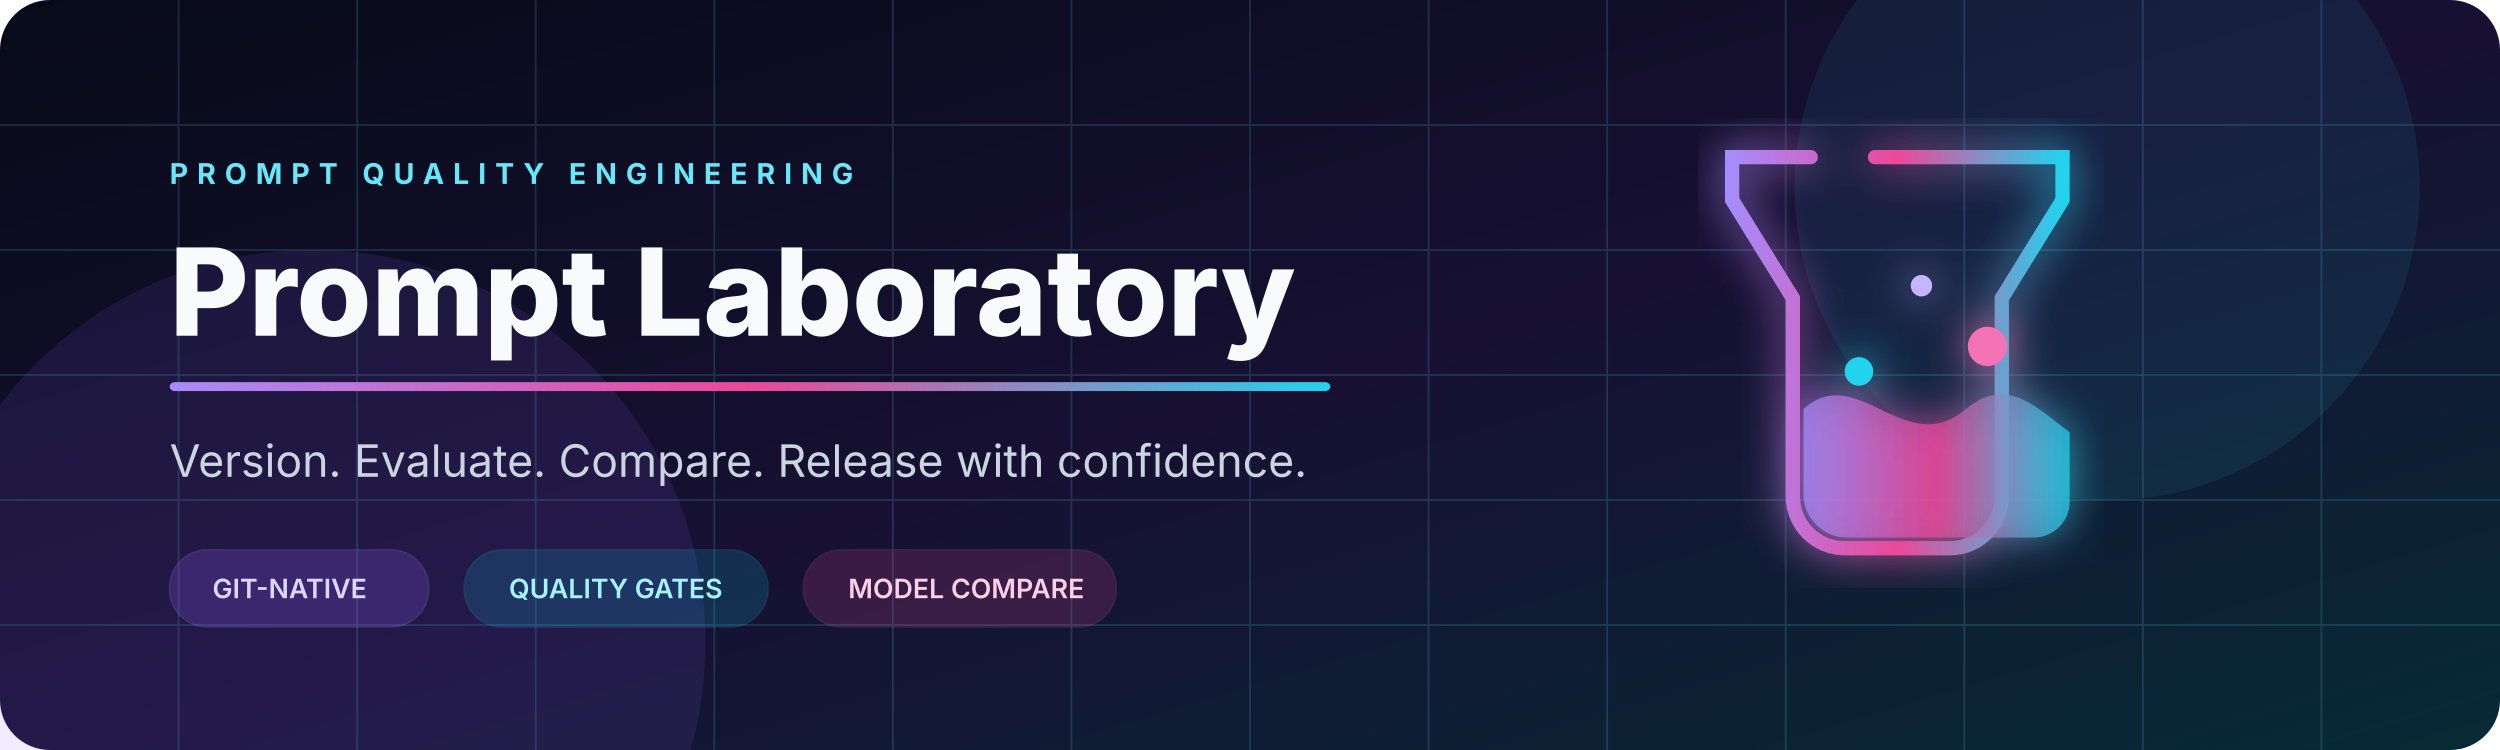
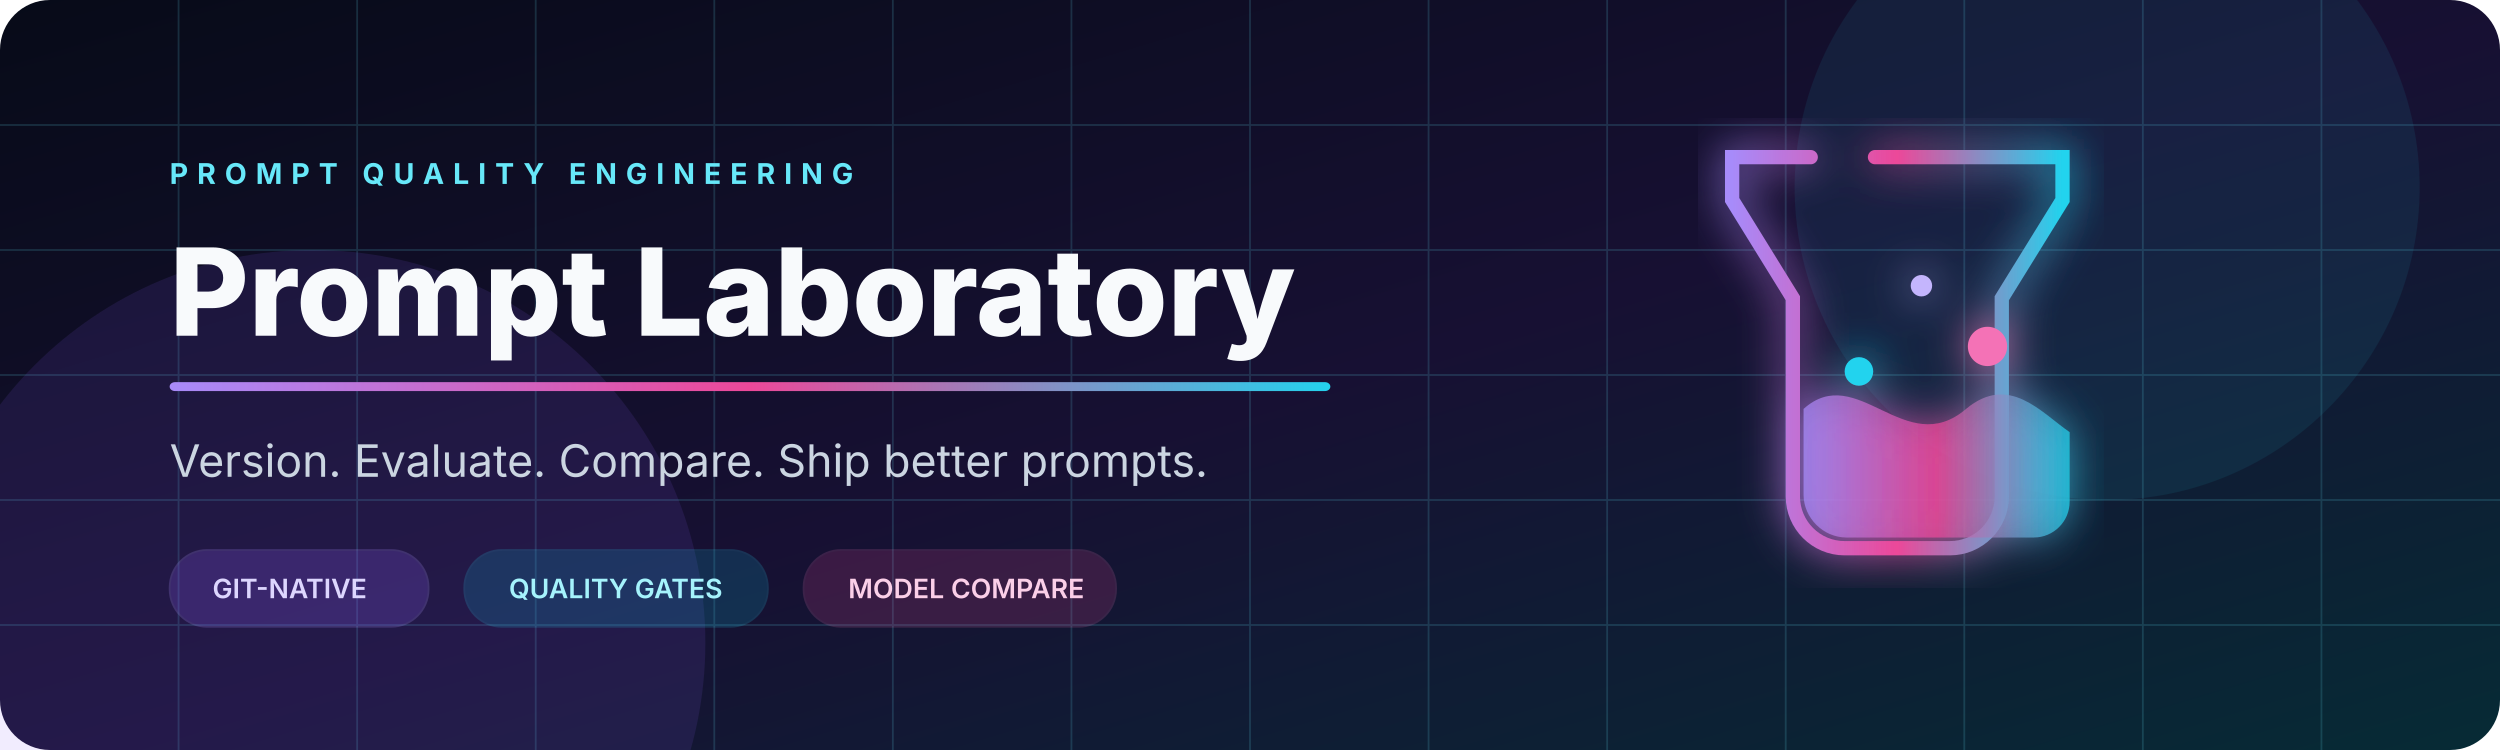
<svg xmlns="http://www.w3.org/2000/svg" width="1400" height="420" viewBox="0 0 1400 420" role="img" aria-labelledby="title desc">
  <defs>
    <linearGradient id="bg" x1="0" y1="0" x2="1" y2="1">
      <stop stop-color="#070B18" />
      <stop offset="0.52" stop-color="#171033" />
      <stop offset="1" stop-color="#062B35" />
    </linearGradient>
    <linearGradient id="accent" x1="0" y1="0" x2="1" y2="0">
      <stop stop-color="#A78BFA" />
      <stop offset="0.5" stop-color="#EC4899" />
      <stop offset="1" stop-color="#22D3EE" />
    </linearGradient>
    <filter id="glow">
      <feGaussianBlur stdDeviation="12" result="b" />
      <feMerge>
        <feMergeNode in="b" />
        <feMergeNode in="SourceGraphic" />
      </feMerge>
    </filter>
  </defs>
  <rect width="1400" height="420" rx="28" fill="url(#bg)" />
  <g opacity=".16" stroke="#67E8F9">
    <path d="M0 70H1400M0 140H1400M0 210H1400M0 280H1400M0 350H1400" />
    <path d="M100 0V420M200 0V420M300 0V420M400 0V420M500 0V420M600 0V420M700 0V420M800 0V420M900 0V420M1000 0V420M1100 0V420M1200 0V420M1300 0V420" />
  </g>
  <circle cx="1180" cy="105" r="175" fill="#22D3EE" opacity=".08" />
  <circle cx="175" cy="360" r="220" fill="#8B5CF6" opacity=".12" />
  <g transform="translate(95 83)">
    <text y="20" fill="#67E8F9" font-family="Inter,Arial,sans-serif" font-size="16" font-weight="700" letter-spacing="5">PROMPT QUALITY ENGINEERING</text>
    <text y="105" fill="#F8FAFC" font-family="Inter,Arial,sans-serif" font-size="68" font-weight="800">Prompt Laboratory</text>
    <rect y="131" width="650" height="5" rx="3" fill="url(#accent)" />
-     <text y="184" fill="#CBD5E1" font-family="Inter,Arial,sans-serif" font-size="25">Version. Evaluate. Compare. Release with confidence.</text>
+     <text y="184" fill="#CBD5E1" font-family="Inter,Arial,sans-serif" font-size="25">Version. Evaluate. Compare. Ship better prompts.</text>
    <g transform="translate(0 225)" font-family="Inter,Arial,sans-serif" font-size="15" font-weight="600">
      <rect width="145" height="43" rx="21" fill="#8B5CF6" opacity=".22" stroke="#A78BFA" />
      <text x="24" y="27" fill="#DDD6FE">GIT-NATIVE</text>
      <rect x="165" width="170" height="43" rx="21" fill="#06B6D4" opacity=".18" stroke="#22D3EE" />
      <text x="190" y="27" fill="#A5F3FC">QUALITY GATES</text>
      <rect x="355" width="175" height="43" rx="21" fill="#EC4899" opacity=".17" stroke="#F472B6" />
      <text x="380" y="27" fill="#FBCFE8">MODEL COMPARE</text>
    </g>
  </g>
  <g transform="translate(965 78)" filter="url(#glow)">
    <path d="M85 10h105v24l-34 55v111c0 16-13 29-29 29H68c-16 0-29-13-29-29V89L5 34V10h44" fill="none" stroke="url(#accent)" stroke-width="8" stroke-linecap="round" />
    <path d="M45 151c30-27 57 29 91 0 24-20 42 2 58 13v39c0 11-9 20-20 20H69c-13 0-24-11-24-24z" fill="url(#accent)" opacity=".72" />
    <circle cx="76" cy="130" r="8" fill="#22D3EE" />
    <circle cx="148" cy="116" r="11" fill="#F472B6" />
    <circle cx="111" cy="82" r="6" fill="#C4B5FD" />
  </g>
</svg>
